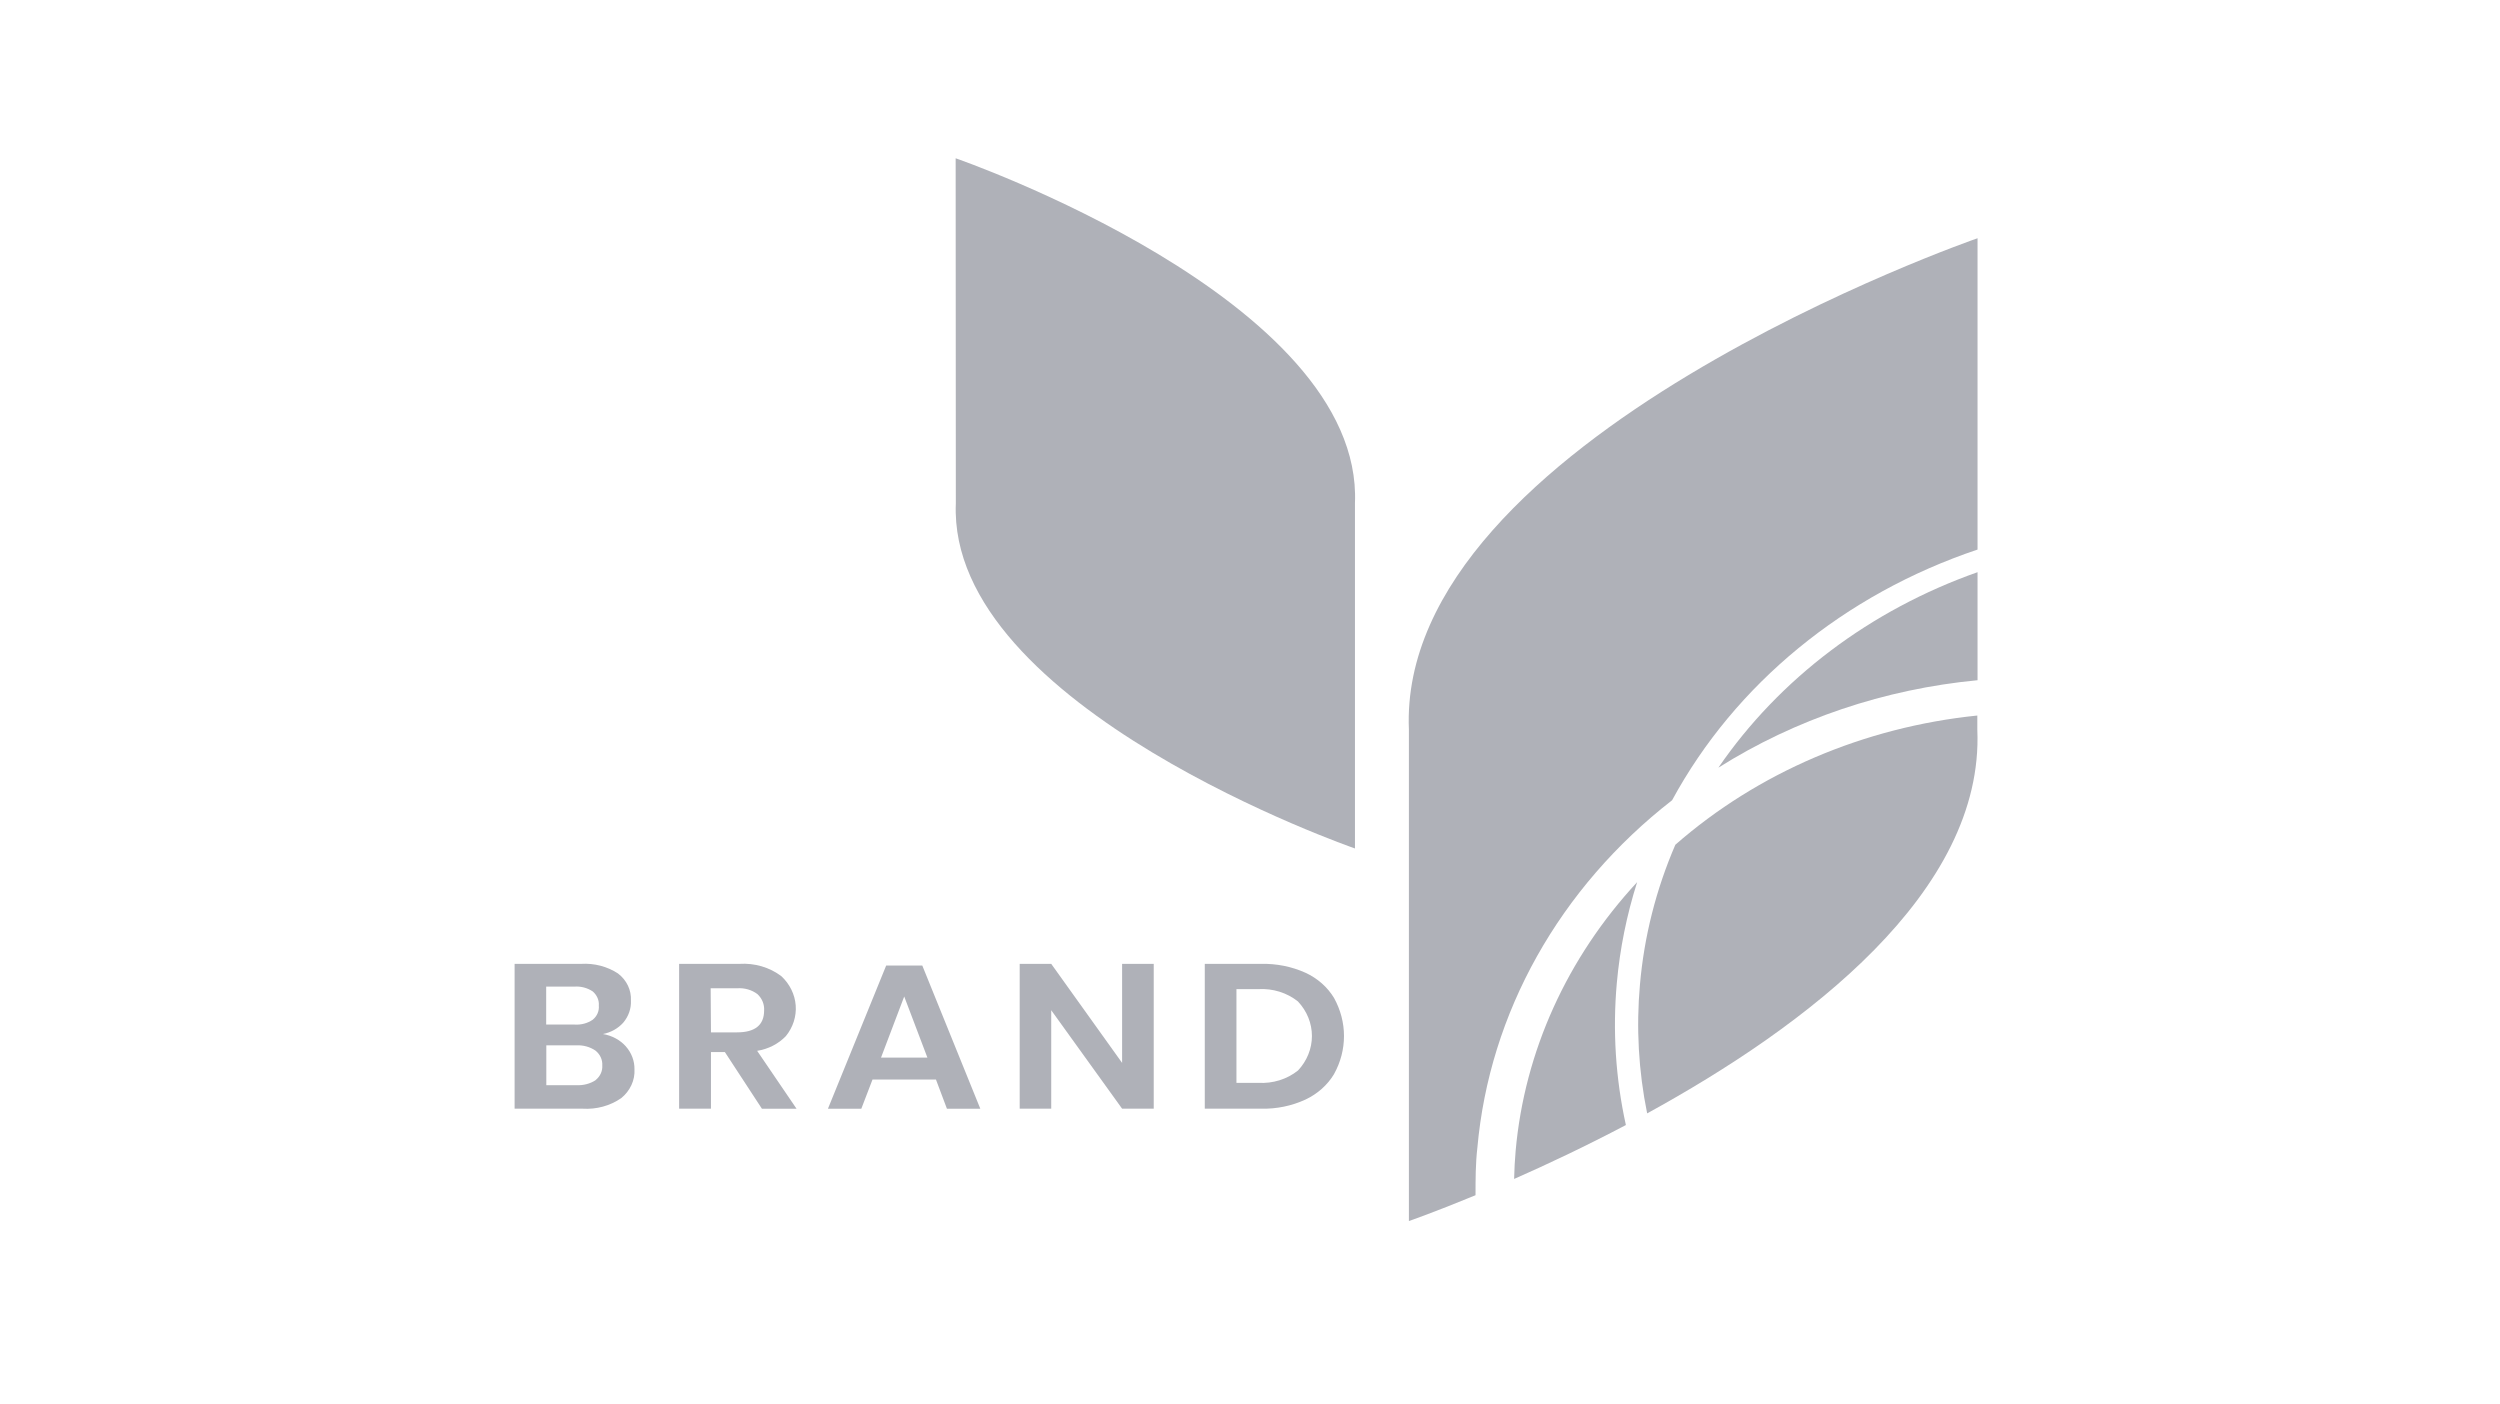
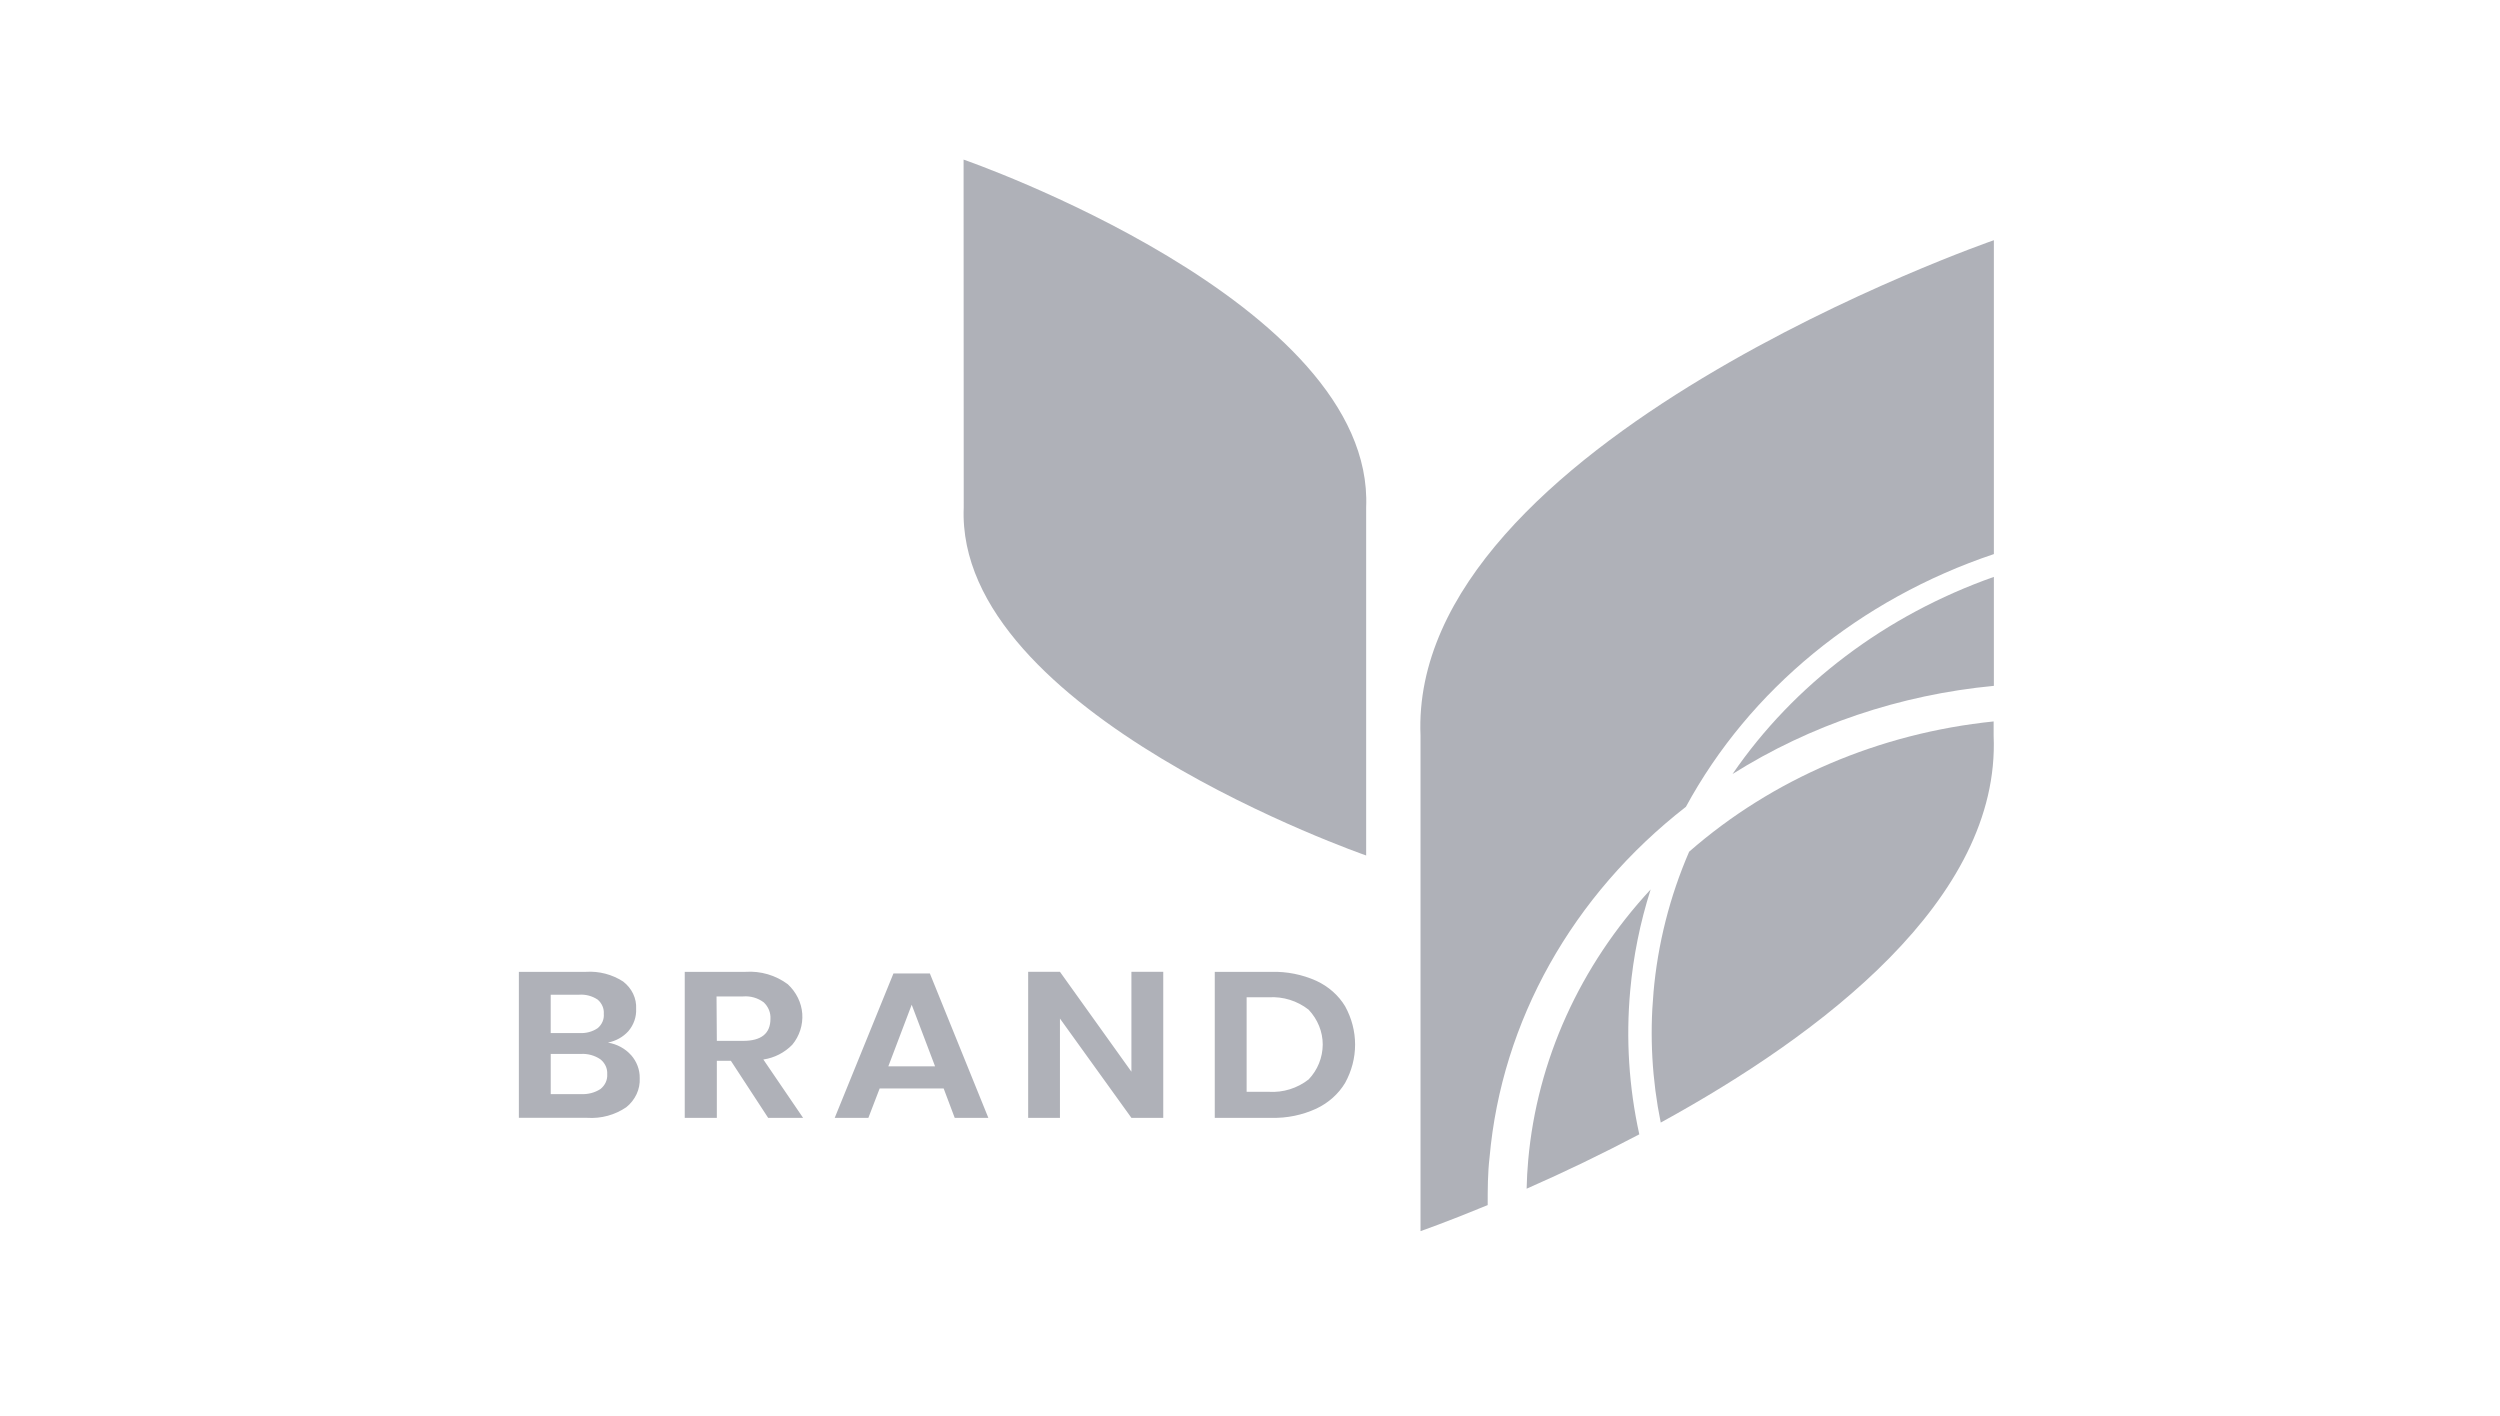
- <svg xmlns="http://www.w3.org/2000/svg" version="1.1" width="57" height="32" viewBox="0 0 57 32">
-   <path fill="#afb1b8" d="M14.27 23.859c0.13 0.147 0.199 0.332 0.196 0.521 0.007 0.123-0.017 0.247-0.070 0.361s-0.132 0.216-0.233 0.297c-0.252 0.175-0.565 0.26-0.881 0.24h-1.549v-3.302h1.517c0.299-0.018 0.596 0.059 0.84 0.219 0.098 0.075 0.176 0.17 0.227 0.277s0.074 0.224 0.068 0.341c0.009 0.182-0.054 0.361-0.176 0.505-0.118 0.131-0.28 0.222-0.462 0.258 0.205 0.034 0.391 0.134 0.523 0.282zM12.454 23.36h0.648c0.147 0.010 0.294-0.029 0.412-0.11 0.049-0.040 0.087-0.090 0.111-0.146s0.034-0.116 0.028-0.176c0.005-0.060-0.005-0.12-0.029-0.175s-0.061-0.106-0.108-0.147c-0.122-0.083-0.273-0.123-0.425-0.111h-0.638v0.866zM13.578 24.627c0.052-0.041 0.093-0.093 0.12-0.151s0.038-0.121 0.034-0.184c0.004-0.064-0.008-0.127-0.035-0.186s-0.069-0.111-0.121-0.153c-0.127-0.086-0.283-0.128-0.44-0.119h-0.68v0.908h0.689c0.155 0.008 0.309-0.032 0.435-0.114z" />
-   <path fill="#afb1b8" d="M17.371 25.278l-0.844-1.291h-0.317v1.291h-0.726v-3.302h1.374c0.346-0.022 0.689 0.078 0.957 0.281 0.192 0.179 0.308 0.415 0.327 0.666s-0.061 0.499-0.224 0.7c-0.17 0.178-0.401 0.296-0.655 0.336l0.898 1.32h-0.789zM16.21 23.538h0.594c0.412 0 0.618-0.167 0.618-0.5 0.004-0.068-0.007-0.136-0.033-0.2s-0.066-0.122-0.118-0.171c-0.13-0.099-0.298-0.147-0.467-0.134h-0.601l0.007 1.005z" />
-   <path fill="#afb1b8" d="M21.339 24.614h-1.446l-0.255 0.665h-0.761l1.328-3.265h0.823l1.323 3.265h-0.761l-0.25-0.665zM21.145 24.114l-0.529-1.394-0.529 1.394h1.057z" />
-   <path fill="#afb1b8" d="M26.305 25.278h-0.721l-1.616-2.245v2.245h-0.719v-3.302h0.719l1.616 2.258v-2.258h0.721v3.302z" />
-   <path fill="#afb1b8" d="M30.417 24.488c-0.149 0.249-0.376 0.452-0.652 0.582-0.314 0.145-0.662 0.217-1.013 0.208h-1.283v-3.302h1.283c0.351-0.008 0.698 0.061 1.013 0.203 0.276 0.127 0.503 0.328 0.652 0.576 0.148 0.269 0.226 0.565 0.226 0.866s-0.077 0.598-0.226 0.866zM29.593 24.409c0.206-0.219 0.319-0.499 0.319-0.788s-0.113-0.569-0.319-0.788c-0.249-0.199-0.573-0.3-0.902-0.281h-0.5v2.137h0.5c0.329 0.019 0.654-0.082 0.902-0.281z" />
-   <path fill="#afb1b8" d="M21.79 3.609c0 0 9.301 3.215 9.103 7.867v7.869c0 0-9.294-3.217-9.1-7.869l-0.004-7.867z" />
-   <path fill="#afb1b8" d="M39.179 17.503c1.757-1.107 3.788-1.792 5.909-1.994v-2.463c-2.444 0.862-4.517 2.426-5.909 4.457z" />
-   <path fill="#afb1b8" d="M38.124 18.245c1.438-2.651 3.93-4.696 6.964-5.715v-7.098c0 0-13.245 4.58-12.965 11.205v11.203c0 0 0.59-0.205 1.519-0.589 0-0.358 0-0.719 0.042-1.082 0.274-3.076 1.871-5.926 4.44-7.924z" />
-   <path fill="#afb1b8" d="M36.864 22.407c0.070-0.777 0.225-1.546 0.463-2.294-1.599 1.725-2.568 3.866-2.77 6.122-0.019 0.213-0.030 0.426-0.035 0.645 0.752-0.331 1.628-0.744 2.548-1.229-0.235-1.067-0.304-2.159-0.206-3.244z" />
-   <path fill="#afb1b8" d="M37.391 22.447c-0.088 0.982-0.033 1.969 0.164 2.938 3.619-1.983 7.685-5.046 7.528-8.748v-0.323c-2.585 0.265-5.004 1.3-6.885 2.946-0.44 1.020-0.712 2.094-0.807 3.188z" />
+ <svg xmlns="http://www.w3.org/2000/svg" width="106" height="60" fill="none">
+   <path d="M26.757 44.735c.244.276.373.622.367.977a1.43 1.43 0 0 1-.131.676 1.558 1.558 0 0 1-.438.558 2.627 2.627 0 0 1-1.651.45H22v-6.19h2.844a2.593 2.593 0 0 1 1.576.41c.184.142.33.32.425.52.096.202.139.42.127.64.016.34-.1.677-.33.946-.221.246-.526.416-.866.484.385.064.733.252.98.53Zm-3.406-.934h1.216c.276.018.55-.055.773-.206a.738.738 0 0 0 .207-.275.68.68 0 0 0 .054-.33.701.701 0 0 0-.055-.329.758.758 0 0 0-.203-.276 1.255 1.255 0 0 0-.796-.209H23.35v1.625Zm2.108 2.374a.777.777 0 0 0 .224-.284.712.712 0 0 0 .063-.345.722.722 0 0 0-.066-.35.788.788 0 0 0-.228-.285 1.338 1.338 0 0 0-.826-.224h-1.275v1.703h1.292c.29.015.578-.06.816-.215ZM32.57 47.397l-1.581-2.42h-.595v2.42h-1.361v-6.191h2.577a2.699 2.699 0 0 1 1.793.526c.36.336.578.779.613 1.248a1.86 1.86 0 0 1-.421 1.314 2.148 2.148 0 0 1-1.229.629l1.685 2.474h-1.48Zm-2.176-3.264h1.113c.773 0 1.16-.312 1.16-.937a.852.852 0 0 0-.063-.375.917.917 0 0 0-.221-.321 1.282 1.282 0 0 0-.876-.251h-1.126l.013 1.884ZM40.01 46.15h-2.712l-.479 1.247h-1.427l2.49-6.122h1.544l2.48 6.122H40.48l-.469-1.246Zm-.363-.937-.991-2.613-.991 2.613h1.982ZM49.322 47.397h-1.35l-3.03-4.21v4.21h-1.348v-6.192h1.348l3.03 4.235v-4.235h1.35v6.192ZM57.033 45.915c-.28.467-.705.848-1.223 1.092a4.288 4.288 0 0 1-1.9.39h-2.404v-6.191h2.405a4.376 4.376 0 0 1 1.9.38c.517.24.943.616 1.222 1.08.278.504.423 1.06.423 1.625 0 .564-.145 1.12-.423 1.624Zm-1.546-.148a2.16 2.16 0 0 0 .597-1.478c0-.542-.212-1.066-.597-1.477a2.488 2.488 0 0 0-1.692-.527h-.938v4.008h.938a2.49 2.49 0 0 0 1.692-.526ZM40.856 6.767s17.438 6.028 17.069 14.751v14.754s-17.426-6.03-17.063-14.754l-.006-14.751ZM73.46 32.818c3.294-2.075 7.103-3.36 11.08-3.738v-4.62c-4.582 1.618-8.47 4.55-11.08 8.358Z" fill="#AFB1B8" />
+   <path d="M71.482 34.21c2.695-4.97 7.368-8.805 13.058-10.717V10.185s-24.835 8.587-24.31 21.009V52.2s1.107-.384 2.848-1.104c0-.671 0-1.349.08-2.03.513-5.766 3.507-11.11 8.324-14.857Z" fill="#AFB1B8" />
+   <path d="M69.12 42.013c.13-1.457.421-2.898.868-4.301-2.998 3.235-4.815 7.25-5.192 11.479-.037.399-.057.798-.067 1.21a74.756 74.756 0 0 0 4.777-2.305c-.44-2.001-.57-4.049-.386-6.083ZM70.108 42.089a19.051 19.051 0 0 0 .307 5.508c6.785-3.718 14.41-9.462 14.115-16.403v-.605c-4.848.497-9.383 2.437-12.91 5.523a19.259 19.259 0 0 0-1.513 5.977Z" fill="#AFB1B8" />
</svg>
